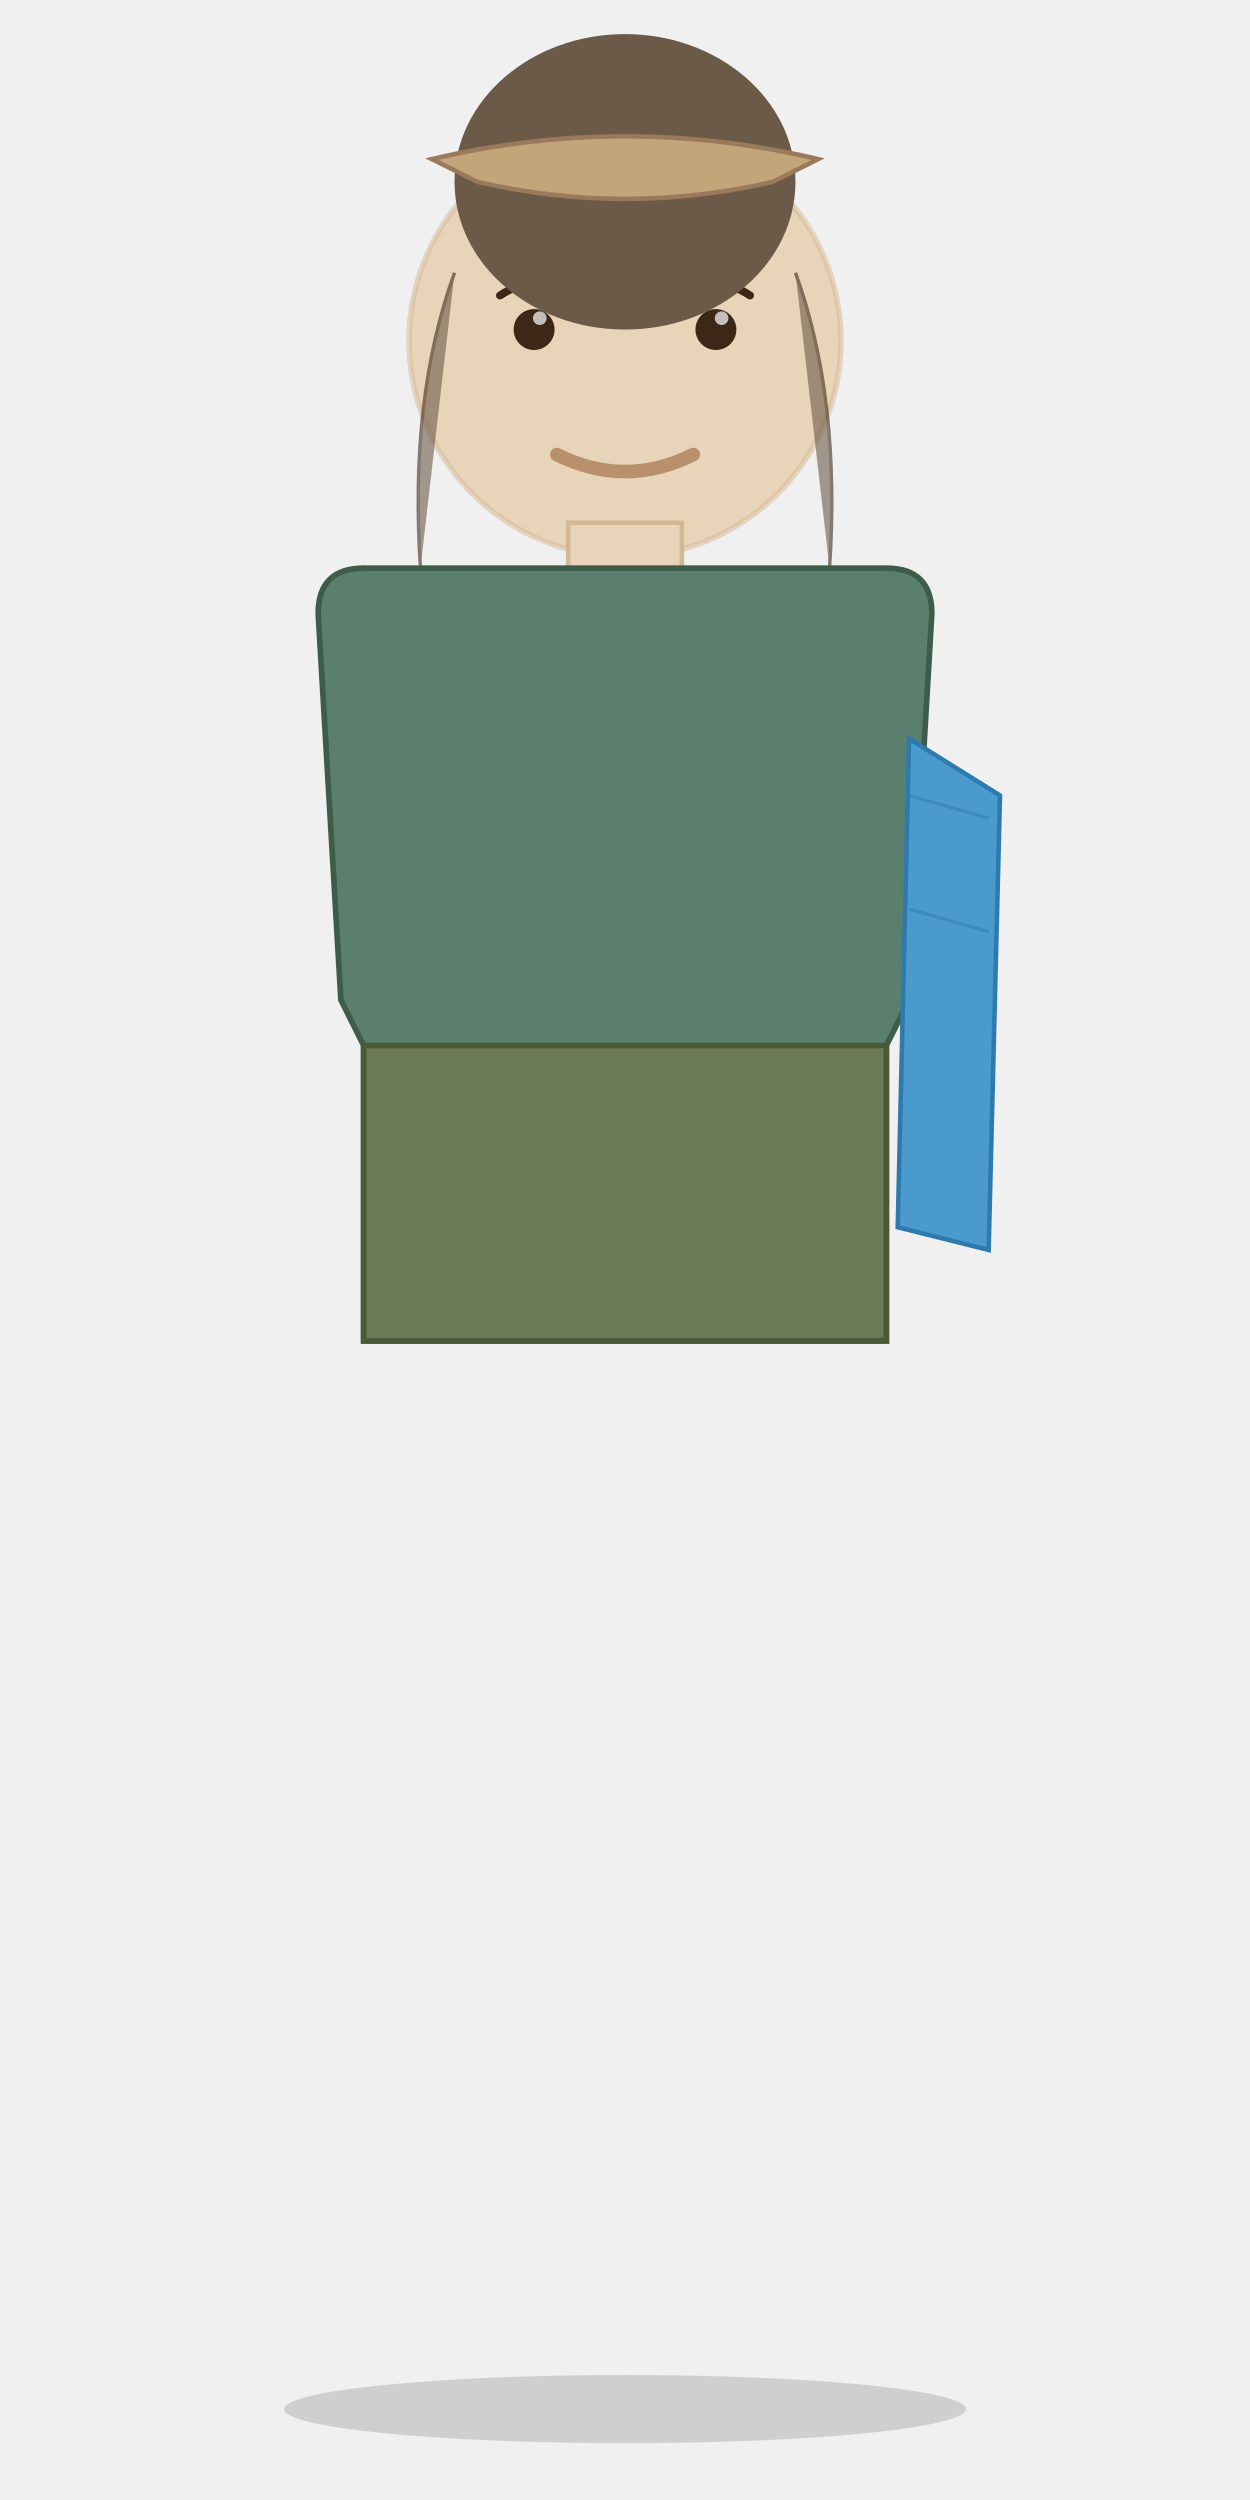
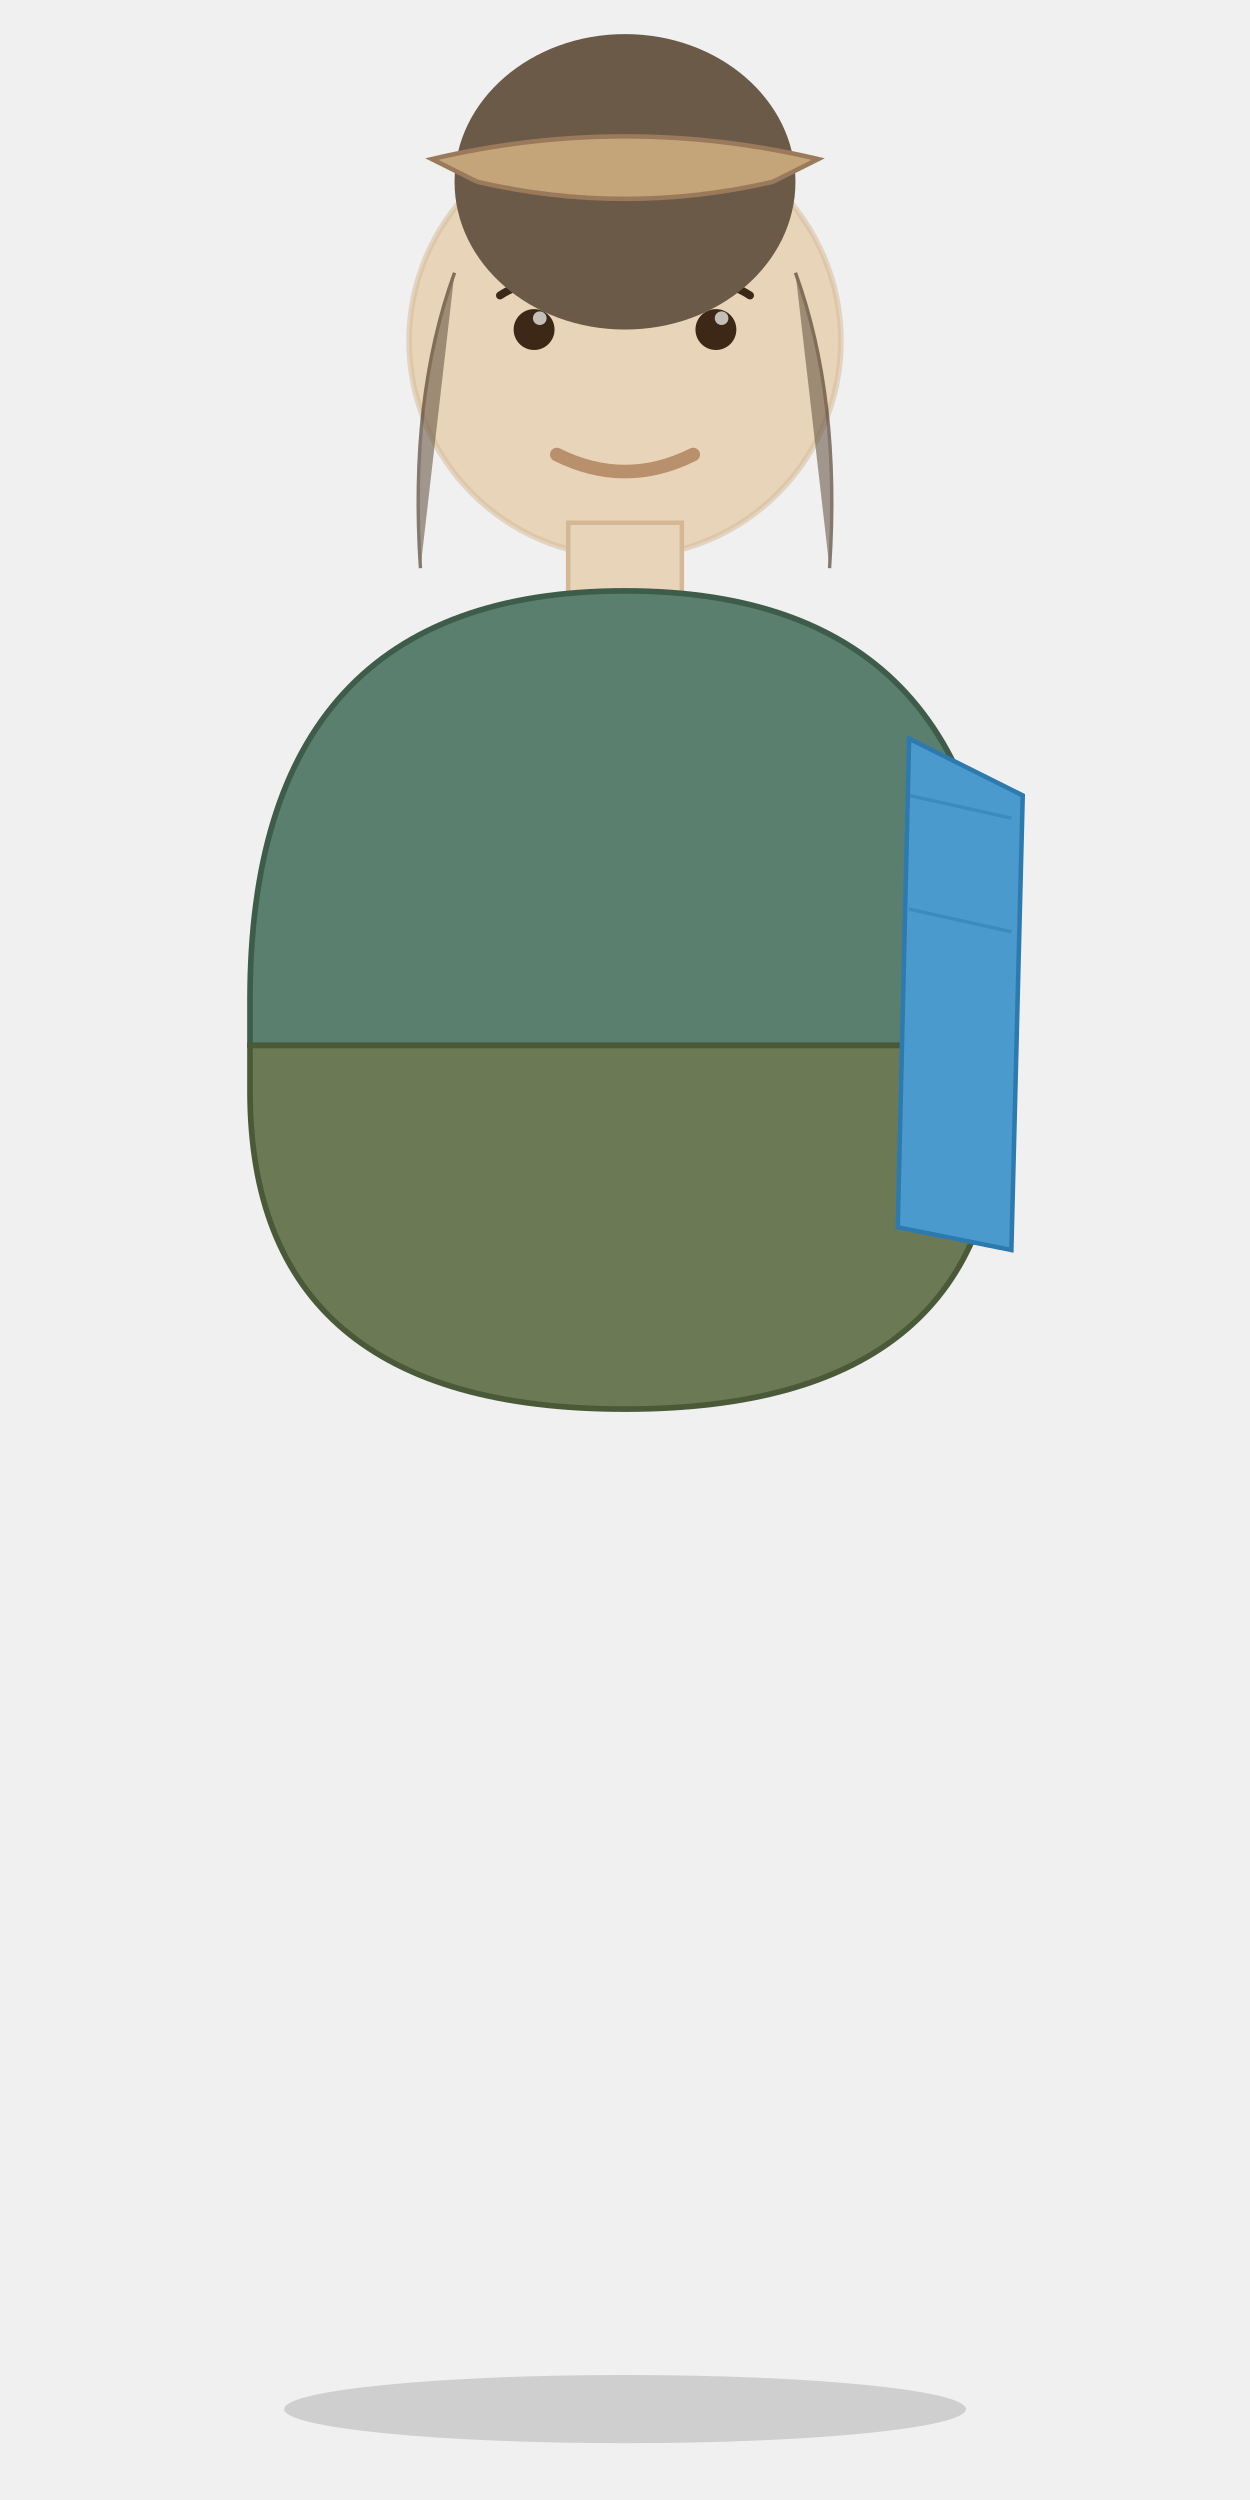
<svg xmlns="http://www.w3.org/2000/svg" viewBox="0 0 110 220" width="110" height="220">
  <ellipse cx="55" cy="212" rx="30" ry="3" fill="#000000" opacity="0.14" />
  <circle cx="55" cy="30" r="19" fill="#E8D4B8" />
  <circle cx="55" cy="30" r="19" fill="none" stroke="#D4B896" stroke-width="0.5" opacity="0.5" />
  <circle cx="47" cy="29" r="1.8" fill="#3D2817" />
  <circle cx="63" cy="29" r="1.8" fill="#3D2817" />
  <circle cx="47.5" cy="28" r="0.6" fill="#FFFFFF" opacity="0.7" />
  <circle cx="63.5" cy="28" r="0.6" fill="#FFFFFF" opacity="0.7" />
  <path d="M 44 26 Q 47 24 50 26" fill="none" stroke="#3D2817" stroke-width="0.7" stroke-linecap="round" />
  <path d="M 60 26 Q 63 24 66 26" fill="none" stroke="#3D2817" stroke-width="0.7" stroke-linecap="round" />
  <path d="M 49 40 Q 55 43 61 40" stroke="#B8906C" stroke-width="1.2" fill="none" stroke-linecap="round" />
  <ellipse cx="55" cy="16" rx="15" ry="13" fill="#6B5A48" />
  <path d="M 40 24 Q 36 35 37 50" fill="#6B5A48" stroke="#3D2817" stroke-width="0.3" opacity="0.6" />
  <path d="M 70 24 Q 74 35 73 50" fill="#6B5A48" stroke="#3D2817" stroke-width="0.3" opacity="0.6" />
  <path d="M 42 16 L 38 14 Q 55 10 72 14 L 68 16 Q 55 19 42 16" fill="#C4A57A" stroke="#9A7A5A" stroke-width="0.4" />
-   <rect x="50" y="46" width="10" height="6" fill="#E8D4B8" stroke="#D4B896" stroke-width="0.4" />
-   <path d="     M 28 54     Q 28 50 32 50     L 78 50     Q 82 50 82 54     L 80 88     L 78 92     L 78 118     L 32 118     L 32 92     L 30 88     Z   " fill="#5A7F6F" stroke="#3D5C4A" stroke-width="0.5" />
-   <path d="     M 32 92     L 78 92     L 78 118     L 32 118     Z   " fill="#6B7A55" stroke="#4A5A38" stroke-width="0.5" />
-   <path d="M 80 65 L 88 70 L 87 110 L 79 108 Z" fill="#4A9ACE" stroke="#2D7AAE" stroke-width="0.4" />
-   <path d="M 80 70 L 87 72" fill="none" stroke="#2D7AAE" stroke-width="0.3" opacity="0.5" />
-   <path d="M 80 80 L 87 82" fill="none" stroke="#2D7AAE" stroke-width="0.3" opacity="0.5" />
+   <rect x="50" y="46" width="10" height="8" fill="#E8D4B8" stroke="#D4B896" stroke-width="0.4" />
+   <path d="M 22 88 Q 22 52 55 52 Q 88 52 88 88 L 88 92 L 22 92 Z" fill="#5A7F6F" stroke="#3D5C4A" stroke-width="0.5" />
+   <path d="M 22 92 L 88 92 L 88 96 Q 88 124 55 124 Q 22 124 22 96 Z" fill="#6B7A55" stroke="#4A5A38" stroke-width="0.5" />
+   <path d="M 80 65 L 90 70 L 89 110 L 79 108 Z" fill="#4A9ACE" stroke="#2D7AAE" stroke-width="0.4" />
+   <path d="M 80 70 L 89 72" fill="none" stroke="#2D7AAE" stroke-width="0.3" opacity="0.5" />
+   <path d="M 80 80 L 89 82" fill="none" stroke="#2D7AAE" stroke-width="0.3" opacity="0.5" />
</svg>
